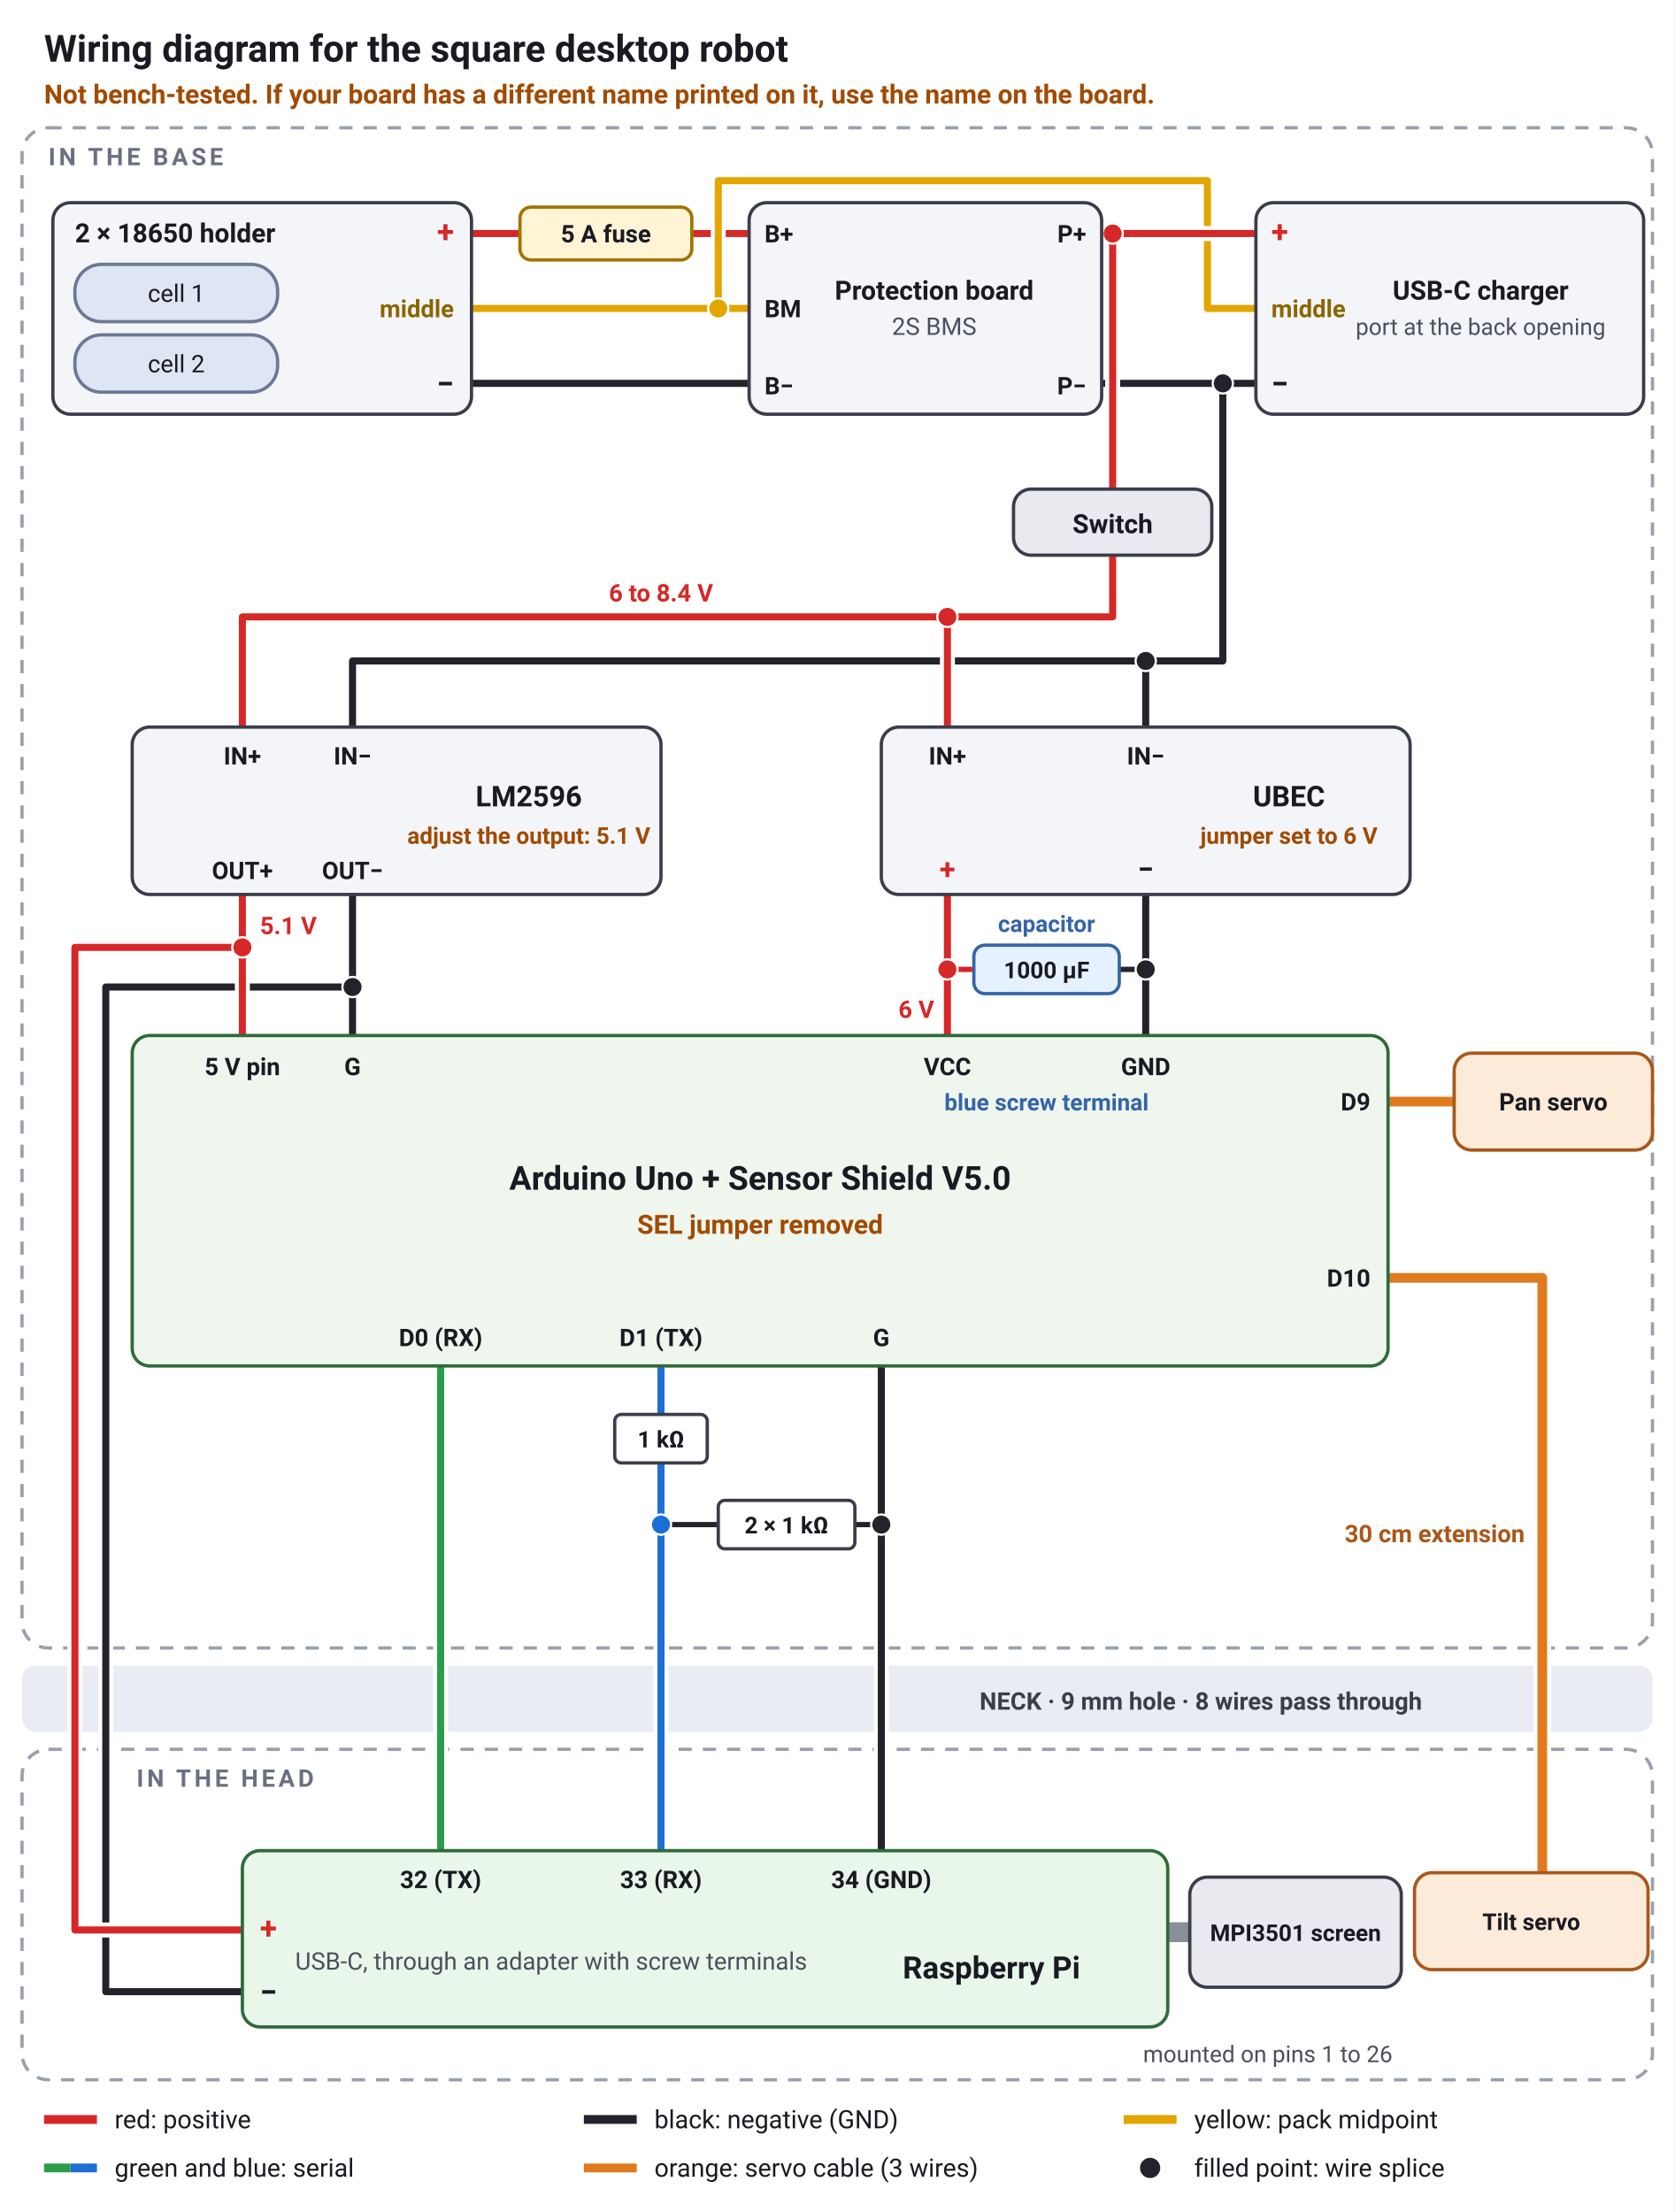
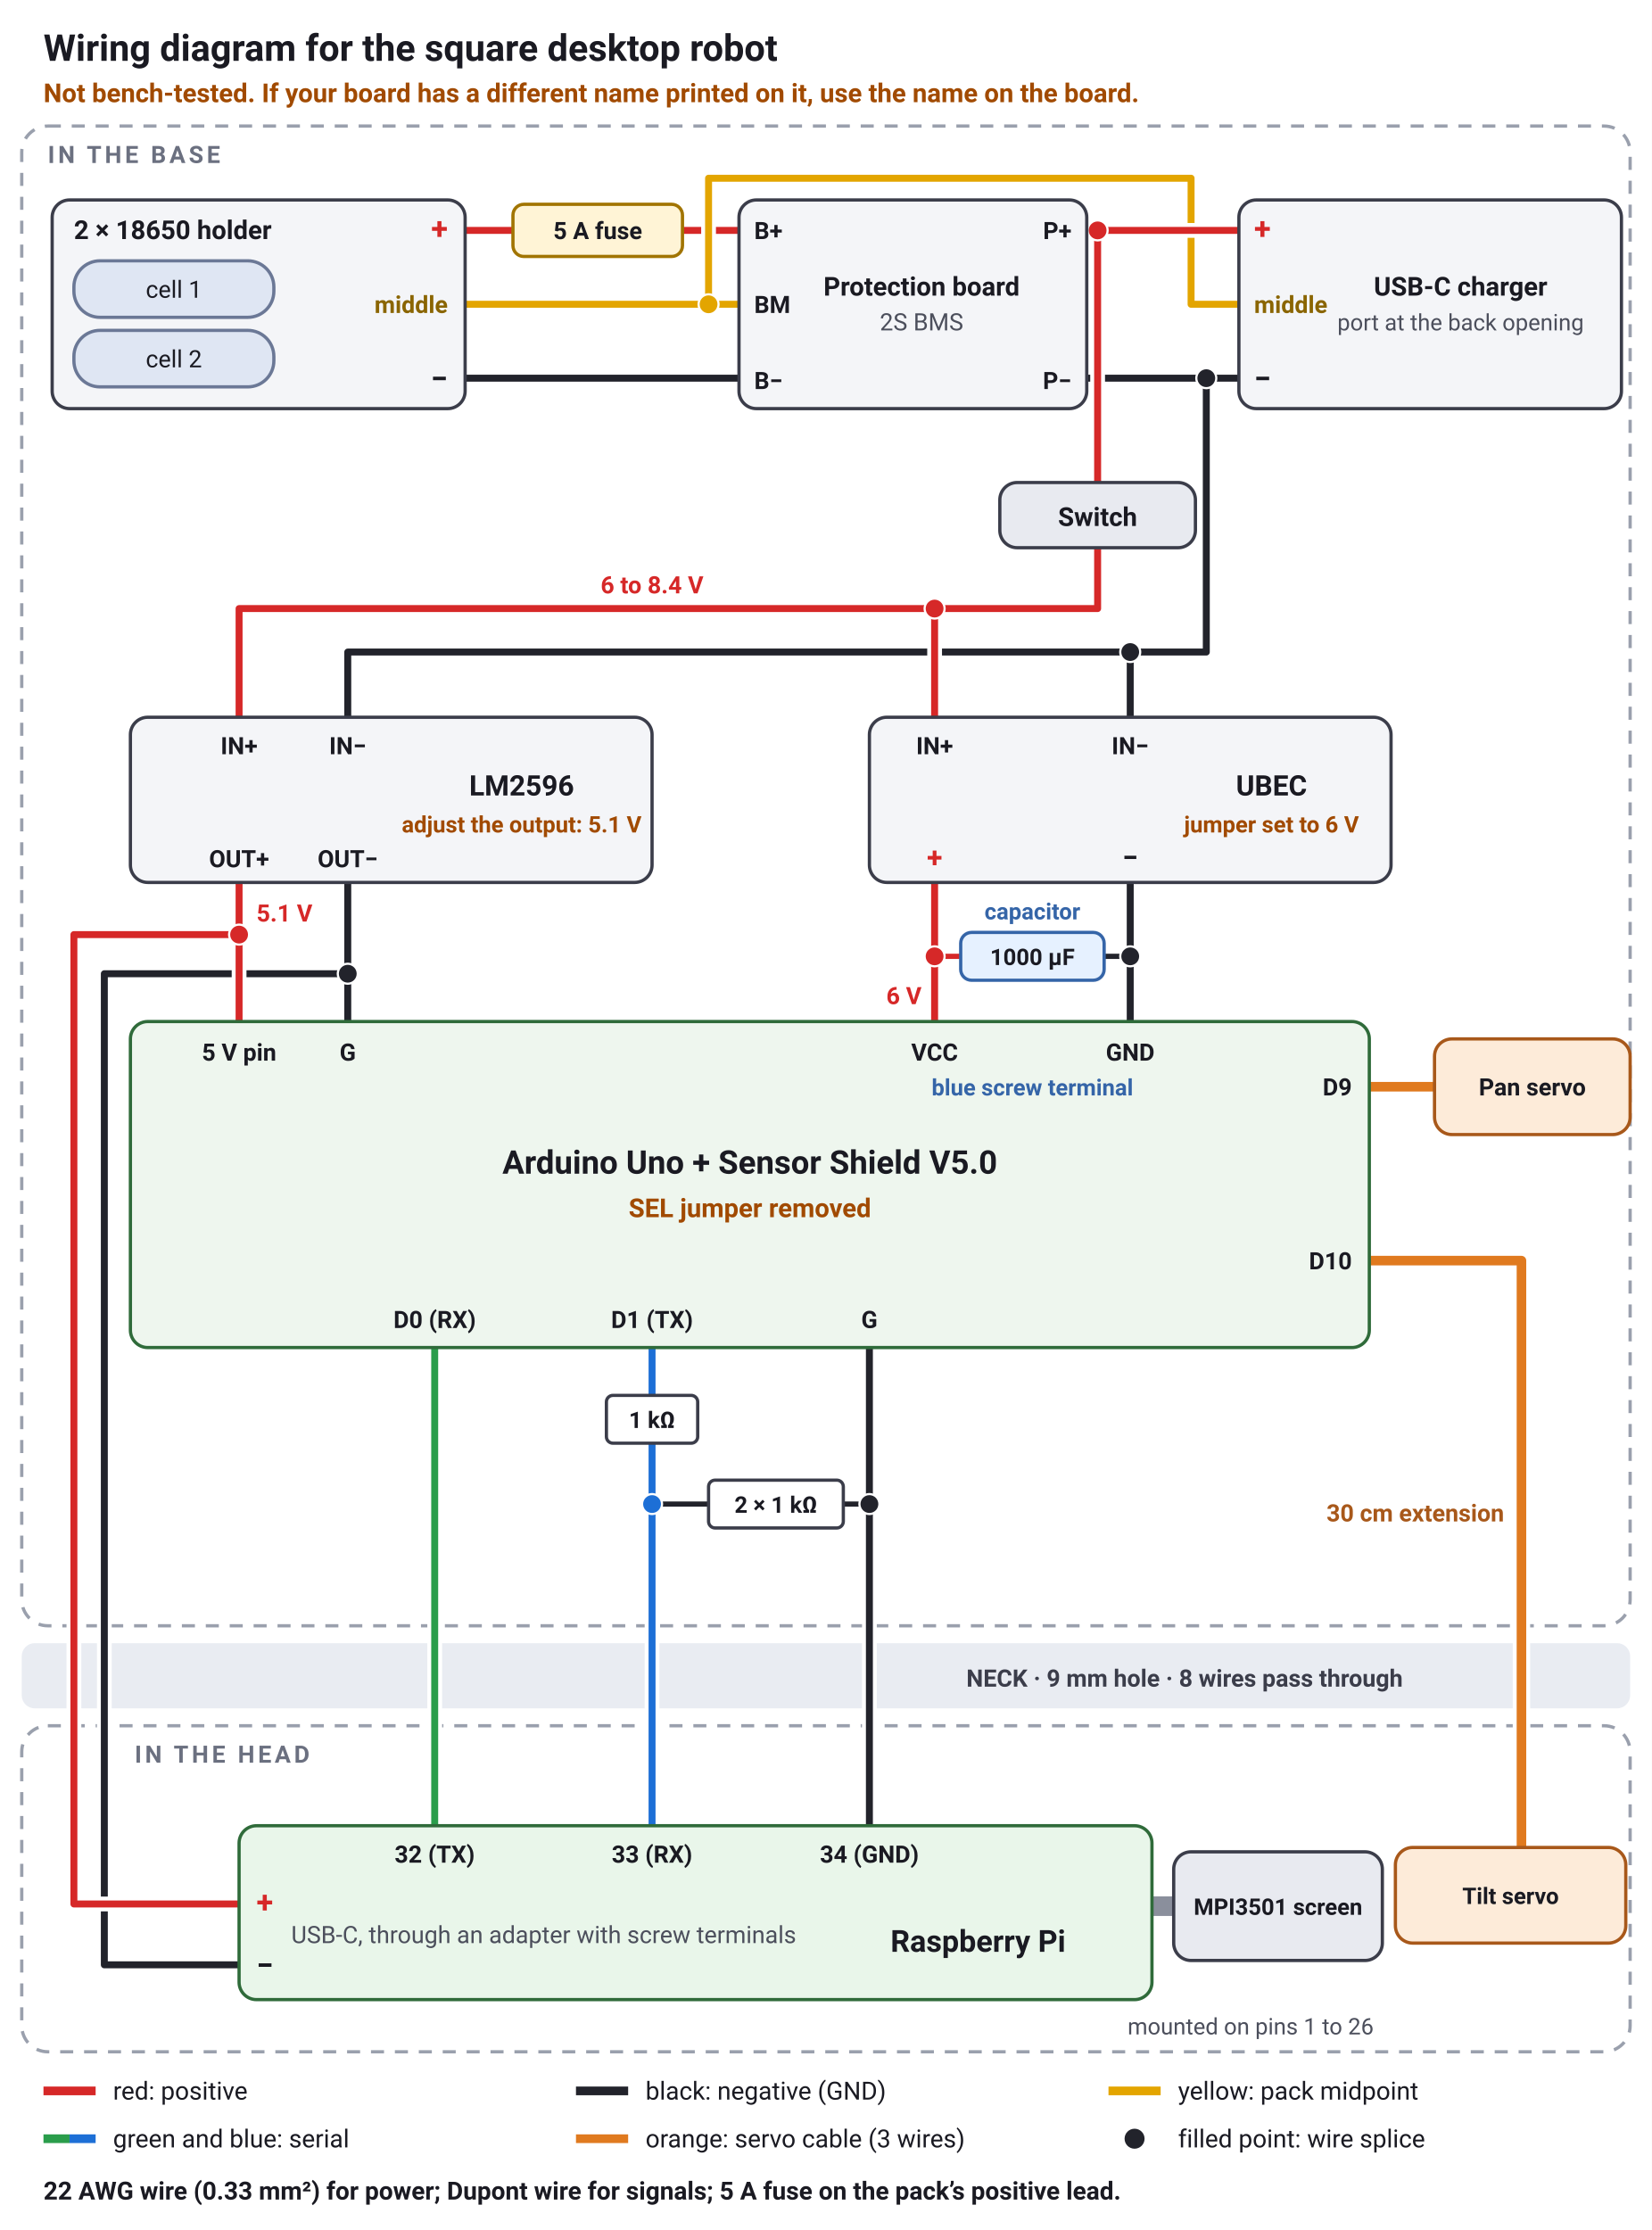
- <svg xmlns="http://www.w3.org/2000/svg" viewBox="0 0 760 1004" width="760" height="1004" font-family="Segoe UI, Roboto, Helvetica, Arial, sans-serif" role="img">
-   <rect x="0" y="0" width="760" height="1004" fill="#ffffff" />
+ <svg xmlns="http://www.w3.org/2000/svg" viewBox="0 0 760 1026" width="760" height="1026" font-family="Segoe UI, Roboto, Helvetica, Arial, sans-serif" role="img">
+   <rect x="0" y="0" width="760" height="1026" fill="#ffffff" />
  <text x="20" y="28" font-size="17" text-anchor="start" font-weight="700" fill="#1a1a22">Wiring diagram for the square desktop robot</text>
  <text x="20" y="47" font-size="12" text-anchor="start" font-weight="600" fill="#a14a00">Not bench-tested. If your board has a different name printed on it, use the name on the board.</text>
  <rect x="10" y="58" width="740" height="690" rx="12" fill="none" stroke="#9aa0ad" stroke-width="1.5" stroke-dasharray="6 5" />
  <text x="22" y="75" font-size="11" text-anchor="start" font-weight="700" fill="#6b7080" letter-spacing="1.5">IN THE BASE</text>
  <rect x="10" y="756" width="740" height="30" rx="6" fill="#e9ecf2" />
  <rect x="10" y="794" width="740" height="150" rx="12" fill="none" stroke="#9aa0ad" stroke-width="1.5" stroke-dasharray="6 5" />
  <text x="62" y="811" font-size="11" text-anchor="start" font-weight="700" fill="#6b7080" letter-spacing="1.5">IN THE HEAD</text>
  <polyline points="214,106 236,106" fill="none" stroke="#fff" stroke-width="6.8" stroke-linejoin="round" />
  <polyline points="214,106 236,106" fill="none" stroke="#d62828" stroke-width="3.2" stroke-linejoin="round" stroke-linecap="round" />
  <polyline points="314,106 340,106" fill="none" stroke="#fff" stroke-width="6.8" stroke-linejoin="round" />
  <polyline points="314,106 340,106" fill="none" stroke="#d62828" stroke-width="3.2" stroke-linejoin="round" stroke-linecap="round" />
  <polyline points="214,174 340,174" fill="none" stroke="#fff" stroke-width="6.8" stroke-linejoin="round" />
  <polyline points="214,174 340,174" fill="none" stroke="#22232b" stroke-width="3.2" stroke-linejoin="round" stroke-linecap="round" />
  <polyline points="214,140 340,140" fill="none" stroke="#fff" stroke-width="6.8" stroke-linejoin="round" />
  <polyline points="214,140 340,140" fill="none" stroke="#e3a500" stroke-width="3.2" stroke-linejoin="round" stroke-linecap="round" />
  <polyline points="326,140 326,82 548,82 548,140 570,140" fill="none" stroke="#fff" stroke-width="6.8" stroke-linejoin="round" />
  <polyline points="326,140 326,82 548,82 548,140 570,140" fill="none" stroke="#e3a500" stroke-width="3.2" stroke-linejoin="round" stroke-linecap="round" />
  <polyline points="500,174 570,174" fill="none" stroke="#fff" stroke-width="6.8" stroke-linejoin="round" />
  <polyline points="500,174 570,174" fill="none" stroke="#22232b" stroke-width="3.2" stroke-linejoin="round" stroke-linecap="round" />
  <polyline points="500,106 570,106" fill="none" stroke="#fff" stroke-width="6.8" stroke-linejoin="round" />
  <polyline points="500,106 570,106" fill="none" stroke="#d62828" stroke-width="3.2" stroke-linejoin="round" stroke-linecap="round" />
  <polyline points="555,174 555,300 160,300 160,330" fill="none" stroke="#fff" stroke-width="6.8" stroke-linejoin="round" />
  <polyline points="555,174 555,300 160,300 160,330" fill="none" stroke="#22232b" stroke-width="3.2" stroke-linejoin="round" stroke-linecap="round" />
  <polyline points="520,300 520,330" fill="none" stroke="#fff" stroke-width="6.8" stroke-linejoin="round" />
  <polyline points="520,300 520,330" fill="none" stroke="#22232b" stroke-width="3.2" stroke-linejoin="round" stroke-linecap="round" />
  <polyline points="505,106 505,222" fill="none" stroke="#fff" stroke-width="6.8" stroke-linejoin="round" />
  <polyline points="505,106 505,222" fill="none" stroke="#d62828" stroke-width="3.2" stroke-linejoin="round" stroke-linecap="round" />
  <polyline points="505,252 505,280 110,280 110,330" fill="none" stroke="#fff" stroke-width="6.8" stroke-linejoin="round" />
  <polyline points="505,252 505,280 110,280 110,330" fill="none" stroke="#d62828" stroke-width="3.2" stroke-linejoin="round" stroke-linecap="round" />
  <polyline points="430,280 430,330" fill="none" stroke="#fff" stroke-width="6.8" stroke-linejoin="round" />
  <polyline points="430,280 430,330" fill="none" stroke="#d62828" stroke-width="3.2" stroke-linejoin="round" stroke-linecap="round" />
  <polyline points="160,406 160,470" fill="none" stroke="#fff" stroke-width="6.8" stroke-linejoin="round" />
  <polyline points="160,406 160,470" fill="none" stroke="#22232b" stroke-width="3.2" stroke-linejoin="round" stroke-linecap="round" />
  <polyline points="160,448 48,448 48,904 110,904" fill="none" stroke="#fff" stroke-width="6.8" stroke-linejoin="round" />
  <polyline points="160,448 48,448 48,904 110,904" fill="none" stroke="#22232b" stroke-width="3.2" stroke-linejoin="round" stroke-linecap="round" />
  <polyline points="110,406 110,470" fill="none" stroke="#fff" stroke-width="6.8" stroke-linejoin="round" />
  <polyline points="110,406 110,470" fill="none" stroke="#d62828" stroke-width="3.2" stroke-linejoin="round" stroke-linecap="round" />
  <polyline points="110,430 34,430 34,876 110,876" fill="none" stroke="#fff" stroke-width="6.8" stroke-linejoin="round" />
  <polyline points="110,430 34,430 34,876 110,876" fill="none" stroke="#d62828" stroke-width="3.2" stroke-linejoin="round" stroke-linecap="round" />
  <polyline points="430,406 430,470" fill="none" stroke="#fff" stroke-width="6.8" stroke-linejoin="round" />
  <polyline points="430,406 430,470" fill="none" stroke="#d62828" stroke-width="3.2" stroke-linejoin="round" stroke-linecap="round" />
  <polyline points="520,406 520,470" fill="none" stroke="#fff" stroke-width="6.8" stroke-linejoin="round" />
  <polyline points="520,406 520,470" fill="none" stroke="#22232b" stroke-width="3.2" stroke-linejoin="round" stroke-linecap="round" />
  <polyline points="430,440 442,440" fill="none" stroke="#fff" stroke-width="6.0" stroke-linejoin="round" />
  <polyline points="430,440 442,440" fill="none" stroke="#d62828" stroke-width="2.4" stroke-linejoin="round" stroke-linecap="round" />
  <polyline points="508,440 520,440" fill="none" stroke="#fff" stroke-width="6.0" stroke-linejoin="round" />
  <polyline points="508,440 520,440" fill="none" stroke="#22232b" stroke-width="2.4" stroke-linejoin="round" stroke-linecap="round" />
  <polyline points="630,500 660,500" fill="none" stroke="#fff" stroke-width="8.0" stroke-linejoin="round" />
  <polyline points="630,500 660,500" fill="none" stroke="#e07a1f" stroke-width="4.4" stroke-linejoin="round" stroke-linecap="round" />
  <polyline points="630,580 700,580 700,850" fill="none" stroke="#fff" stroke-width="8.0" stroke-linejoin="round" />
  <polyline points="630,580 700,580 700,850" fill="none" stroke="#e07a1f" stroke-width="4.4" stroke-linejoin="round" stroke-linecap="round" />
  <polyline points="200,620 200,840" fill="none" stroke="#fff" stroke-width="6.8" stroke-linejoin="round" />
  <polyline points="200,620 200,840" fill="none" stroke="#2a9d4b" stroke-width="3.2" stroke-linejoin="round" stroke-linecap="round" />
  <polyline points="300,620 300,642" fill="none" stroke="#fff" stroke-width="6.8" stroke-linejoin="round" />
  <polyline points="300,620 300,642" fill="none" stroke="#1d6fd6" stroke-width="3.2" stroke-linejoin="round" stroke-linecap="round" />
  <polyline points="300,664 300,840" fill="none" stroke="#fff" stroke-width="6.8" stroke-linejoin="round" />
  <polyline points="300,664 300,840" fill="none" stroke="#1d6fd6" stroke-width="3.2" stroke-linejoin="round" stroke-linecap="round" />
  <polyline points="300,692 326,692" fill="none" stroke="#fff" stroke-width="6.0" stroke-linejoin="round" />
  <polyline points="300,692 326,692" fill="none" stroke="#22232b" stroke-width="2.4" stroke-linejoin="round" stroke-linecap="round" />
  <polyline points="388,692 400,692" fill="none" stroke="#fff" stroke-width="6.0" stroke-linejoin="round" />
  <polyline points="388,692 400,692" fill="none" stroke="#22232b" stroke-width="2.4" stroke-linejoin="round" stroke-linecap="round" />
  <polyline points="400,620 400,840" fill="none" stroke="#fff" stroke-width="6.8" stroke-linejoin="round" />
  <polyline points="400,620 400,840" fill="none" stroke="#22232b" stroke-width="3.2" stroke-linejoin="round" stroke-linecap="round" />
  <polyline points="530,877 540,877" fill="none" stroke="#fff" stroke-width="12.6" stroke-linejoin="round" />
  <polyline points="530,877 540,877" fill="none" stroke="#8a8f9c" stroke-width="9" stroke-linejoin="round" stroke-linecap="round" />
  <circle cx="326" cy="140" r="4.6" fill="#e3a500" stroke="#fff" stroke-width="1" />
  <circle cx="505" cy="106" r="4.6" fill="#d62828" stroke="#fff" stroke-width="1" />
  <circle cx="555" cy="174" r="4.6" fill="#22232b" stroke="#fff" stroke-width="1" />
  <circle cx="520" cy="300" r="4.6" fill="#22232b" stroke="#fff" stroke-width="1" />
  <circle cx="430" cy="280" r="4.6" fill="#d62828" stroke="#fff" stroke-width="1" />
  <circle cx="110" cy="430" r="4.6" fill="#d62828" stroke="#fff" stroke-width="1" />
  <circle cx="160" cy="448" r="4.6" fill="#22232b" stroke="#fff" stroke-width="1" />
  <circle cx="430" cy="440" r="4.6" fill="#d62828" stroke="#fff" stroke-width="1" />
  <circle cx="520" cy="440" r="4.6" fill="#22232b" stroke="#fff" stroke-width="1" />
  <circle cx="300" cy="692" r="4.6" fill="#1d6fd6" stroke="#fff" stroke-width="1" />
  <circle cx="400" cy="692" r="4.6" fill="#22232b" stroke="#fff" stroke-width="1" />
  <text x="545" y="776" font-size="11" text-anchor="middle" font-weight="700" fill="#3b3d4a">NECK · 9 mm hole · 8 wires pass through</text>
  <rect x="24" y="92" width="190" height="96" rx="8" fill="#f4f5f8" stroke="#3b3d4a" stroke-width="1.5" />
  <text x="34" y="110" font-size="12" text-anchor="start" font-weight="700" fill="#1a1a22">2 × 18650 holder</text>
  <rect x="34" y="120" width="92" height="26" rx="12" fill="#dfe6f3" stroke="#6b7896" stroke-width="1.5" />
  <text x="80" y="137" font-size="11" text-anchor="middle" font-weight="400" fill="#1a1a22">cell 1</text>
  <rect x="34" y="152" width="92" height="26" rx="12" fill="#dfe6f3" stroke="#6b7896" stroke-width="1.5" />
  <text x="80" y="169" font-size="11" text-anchor="middle" font-weight="400" fill="#1a1a22">cell 2</text>
  <text x="206" y="110" font-size="14" text-anchor="end" font-weight="700" fill="#d62828">+</text>
  <text x="206" y="144" font-size="11" text-anchor="end" font-weight="700" fill="#8a6500">middle</text>
  <text x="206" y="179" font-size="14" text-anchor="end" font-weight="700" fill="#1a1a22">−</text>
  <rect x="236" y="94" width="78" height="24" rx="5" fill="#fff4d6" stroke="#a17400" stroke-width="1.5" />
  <text x="275" y="110" font-size="11" text-anchor="middle" font-weight="600" fill="#1a1a22">5 A fuse</text>
  <rect x="340" y="92" width="160" height="96" rx="8" fill="#f4f5f8" stroke="#3b3d4a" stroke-width="1.5" />
  <text x="347" y="110" font-size="11" text-anchor="start" font-weight="700" fill="#1a1a22">B+</text>
  <text x="493" y="110" font-size="11" text-anchor="end" font-weight="700" fill="#1a1a22">P+</text>
  <text x="347" y="144" font-size="11" text-anchor="start" font-weight="700" fill="#1a1a22">BM</text>
  <text x="493" y="144" font-size="11" text-anchor="end" font-weight="700" fill="#1a1a22" />
  <text x="347" y="179" font-size="11" text-anchor="start" font-weight="700" fill="#1a1a22">B−</text>
  <text x="493" y="179" font-size="11" text-anchor="end" font-weight="700" fill="#1a1a22">P−</text>
  <text x="424" y="136" font-size="12" text-anchor="middle" font-weight="700" fill="#1a1a22">Protection board</text>
  <text x="424" y="152" font-size="11" text-anchor="middle" font-weight="400" fill="#4c4f5c">2S BMS</text>
  <rect x="570" y="92" width="176" height="96" rx="8" fill="#f4f5f8" stroke="#3b3d4a" stroke-width="1.5" />
  <text x="577" y="110" font-size="14" text-anchor="start" font-weight="700" fill="#d62828">+</text>
  <text x="577" y="144" font-size="11" text-anchor="start" font-weight="700" fill="#8a6500">middle</text>
  <text x="577" y="179" font-size="14" text-anchor="start" font-weight="700" fill="#1a1a22">−</text>
  <text x="672" y="136" font-size="12" text-anchor="middle" font-weight="700" fill="#1a1a22">USB-C charger</text>
  <text x="672" y="152" font-size="10.5" text-anchor="middle" font-weight="400" fill="#4c4f5c">port at the back opening</text>
  <rect x="460" y="222" width="90" height="30" rx="8" fill="#e8eaf0" stroke="#3b3d4a" stroke-width="1.5" />
  <text x="505" y="242" font-size="12" text-anchor="middle" font-weight="700" fill="#1a1a22">Switch</text>
  <text x="300" y="273" font-size="11" text-anchor="middle" font-weight="600" fill="#d62828">6 to 8.4 V</text>
  <rect x="60" y="330" width="240" height="76" rx="8" fill="#f4f5f8" stroke="#3b3d4a" stroke-width="1.5" />
  <text x="110" y="347" font-size="11" text-anchor="middle" font-weight="700" fill="#1a1a22">IN+</text>
  <text x="160" y="347" font-size="11" text-anchor="middle" font-weight="700" fill="#1a1a22">IN−</text>
  <text x="110" y="399" font-size="11" text-anchor="middle" font-weight="700" fill="#1a1a22">OUT+</text>
  <text x="160" y="399" font-size="11" text-anchor="middle" font-weight="700" fill="#1a1a22">OUT−</text>
  <text x="240" y="366" font-size="13" text-anchor="middle" font-weight="700" fill="#1a1a22">LM2596</text>
  <text x="240" y="383" font-size="10.5" text-anchor="middle" font-weight="600" fill="#a14a00">adjust the output: 5.1 V</text>
  <rect x="400" y="330" width="240" height="76" rx="8" fill="#f4f5f8" stroke="#3b3d4a" stroke-width="1.5" />
  <text x="430" y="347" font-size="11" text-anchor="middle" font-weight="700" fill="#1a1a22">IN+</text>
  <text x="520" y="347" font-size="11" text-anchor="middle" font-weight="700" fill="#1a1a22">IN−</text>
  <text x="430" y="399" font-size="13" text-anchor="middle" font-weight="700" fill="#d62828">+</text>
  <text x="520" y="399" font-size="13" text-anchor="middle" font-weight="700" fill="#1a1a22">−</text>
  <text x="585" y="366" font-size="13" text-anchor="middle" font-weight="700" fill="#1a1a22">UBEC</text>
  <text x="585" y="383" font-size="10.5" text-anchor="middle" font-weight="600" fill="#a14a00">jumper set to 6 V</text>
  <text x="118" y="424" font-size="11" text-anchor="start" font-weight="600" fill="#d62828">5.1 V</text>
  <text x="424" y="462" font-size="11" text-anchor="end" font-weight="600" fill="#d62828">6 V</text>
  <rect x="442" y="429" width="66" height="22" rx="5" fill="#e6f1ff" stroke="#3565a8" stroke-width="1.5" />
  <text x="475" y="444" font-size="10.5" text-anchor="middle" font-weight="600" fill="#1a1a22">1000 µF</text>
  <text x="475" y="423" font-size="10.5" text-anchor="middle" font-weight="600" fill="#3565a8">capacitor</text>
  <rect x="60" y="470" width="570" height="150" rx="8" fill="#eef6ee" stroke="#2f6b3a" stroke-width="1.5" />
  <text x="110" y="488" font-size="11" text-anchor="middle" font-weight="700" fill="#1a1a22">5 V pin</text>
  <text x="160" y="488" font-size="11" text-anchor="middle" font-weight="700" fill="#1a1a22">G</text>
  <text x="430" y="488" font-size="11" text-anchor="middle" font-weight="700" fill="#1a1a22">VCC</text>
  <text x="520" y="488" font-size="11" text-anchor="middle" font-weight="700" fill="#1a1a22">GND</text>
  <text x="475" y="504" font-size="10.5" text-anchor="middle" font-weight="600" fill="#3565a8">blue screw terminal</text>
  <text x="345" y="540" font-size="15" text-anchor="middle" font-weight="700" fill="#1a1a22">Arduino Uno + Sensor Shield V5.0</text>
  <text x="345" y="560" font-size="12" text-anchor="middle" font-weight="600" fill="#a14a00">SEL jumper removed</text>
  <text x="622" y="504" font-size="11" text-anchor="end" font-weight="700" fill="#1a1a22">D9</text>
  <text x="622" y="584" font-size="11" text-anchor="end" font-weight="700" fill="#1a1a22">D10</text>
  <text x="200" y="611" font-size="11" text-anchor="middle" font-weight="700" fill="#1a1a22">D0 (RX)</text>
  <text x="300" y="611" font-size="11" text-anchor="middle" font-weight="700" fill="#1a1a22">D1 (TX)</text>
  <text x="400" y="611" font-size="11" text-anchor="middle" font-weight="700" fill="#1a1a22">G</text>
  <rect x="279" y="642" width="42" height="22" rx="3" fill="#fff" stroke="#3b3d4a" stroke-width="1.5" />
  <text x="300" y="657" font-size="10.5" text-anchor="middle" font-weight="600" fill="#1a1a22">1 kΩ</text>
  <rect x="326" y="681" width="62" height="22" rx="3" fill="#fff" stroke="#3b3d4a" stroke-width="1.5" />
  <text x="357" y="696" font-size="10.5" text-anchor="middle" font-weight="600" fill="#1a1a22">2 × 1 kΩ</text>
  <rect x="660" y="478" width="90" height="44" rx="8" fill="#fdebd9" stroke="#a8581a" stroke-width="1.5" />
  <text x="705" y="504" font-size="11" text-anchor="middle" font-weight="700" fill="#1a1a22">Pan servo</text>
  <text x="692" y="700" font-size="11" text-anchor="end" font-weight="600" fill="#a8581a">30 cm extension</text>
  <rect x="110" y="840" width="420" height="80" rx="8" fill="#e9f6ea" stroke="#2f6b3a" stroke-width="1.5" />
  <text x="200" y="857" font-size="11" text-anchor="middle" font-weight="700" fill="#1a1a22">32 (TX)</text>
  <text x="300" y="857" font-size="11" text-anchor="middle" font-weight="700" fill="#1a1a22">33 (RX)</text>
  <text x="400" y="857" font-size="11" text-anchor="middle" font-weight="700" fill="#1a1a22">34 (GND)</text>
  <text x="118" y="880" font-size="14" text-anchor="start" font-weight="700" fill="#d62828">+</text>
  <text x="118" y="909" font-size="14" text-anchor="start" font-weight="700" fill="#1a1a22">−</text>
  <text x="134" y="894" font-size="11" text-anchor="start" font-weight="400" fill="#4c4f5c">USB-C, through an adapter with screw terminals</text>
  <text x="450" y="898" font-size="14" text-anchor="middle" font-weight="700" fill="#1a1a22">Raspberry Pi</text>
  <rect x="540" y="852" width="96" height="50" rx="8" fill="#e8eaf0" stroke="#3b3d4a" stroke-width="1.5" />
  <text x="588" y="881" font-size="10.5" text-anchor="middle" font-weight="700" fill="#1a1a22">MPI3501 screen</text>
  <text x="632" y="936" font-size="10.5" text-anchor="end" font-weight="400" fill="#4c4f5c">mounted on pins 1 to 26</text>
  <rect x="642" y="850" width="106" height="44" rx="8" fill="#fdebd9" stroke="#a8581a" stroke-width="1.5" />
  <text x="695" y="876" font-size="10.5" text-anchor="middle" font-weight="700" fill="#1a1a22">Tilt servo</text>
  <line x1="20.0" y1="962" x2="44.0" y2="962" stroke="#d62828" stroke-width="4" />
  <text x="52" y="966" font-size="11.5" text-anchor="start" font-weight="400" fill="#1a1a22">red: positive</text>
  <line x1="265.0" y1="962" x2="289.0" y2="962" stroke="#22232b" stroke-width="4" />
  <text x="297" y="966" font-size="11.5" text-anchor="start" font-weight="400" fill="#1a1a22">black: negative (GND)</text>
  <line x1="510.0" y1="962" x2="534.0" y2="962" stroke="#e3a500" stroke-width="4" />
  <text x="542" y="966" font-size="11.5" text-anchor="start" font-weight="400" fill="#1a1a22">yellow: pack midpoint</text>
  <line x1="20.0" y1="984" x2="32.0" y2="984" stroke="#2a9d4b" stroke-width="4" />
  <line x1="32.0" y1="984" x2="44.0" y2="984" stroke="#1d6fd6" stroke-width="4" />
  <text x="52" y="988" font-size="11.5" text-anchor="start" font-weight="400" fill="#1a1a22">green and blue: serial</text>
  <line x1="265.0" y1="984" x2="289.0" y2="984" stroke="#e07a1f" stroke-width="4" />
  <text x="297" y="988" font-size="11.5" text-anchor="start" font-weight="400" fill="#1a1a22">orange: servo cable (3 wires)</text>
  <circle cx="522" cy="984" r="4.6" fill="#22232b" />
  <text x="542" y="988" font-size="11.5" text-anchor="start" font-weight="400" fill="#1a1a22">filled point: wire splice</text>
+   <text x="20" y="1012" font-size="11.5" text-anchor="start" font-weight="600" fill="#1a1a22">22 AWG wire (0.33 mm²) for power; Dupont wire for signals; 5 A fuse on the pack’s positive lead.</text>
</svg>
